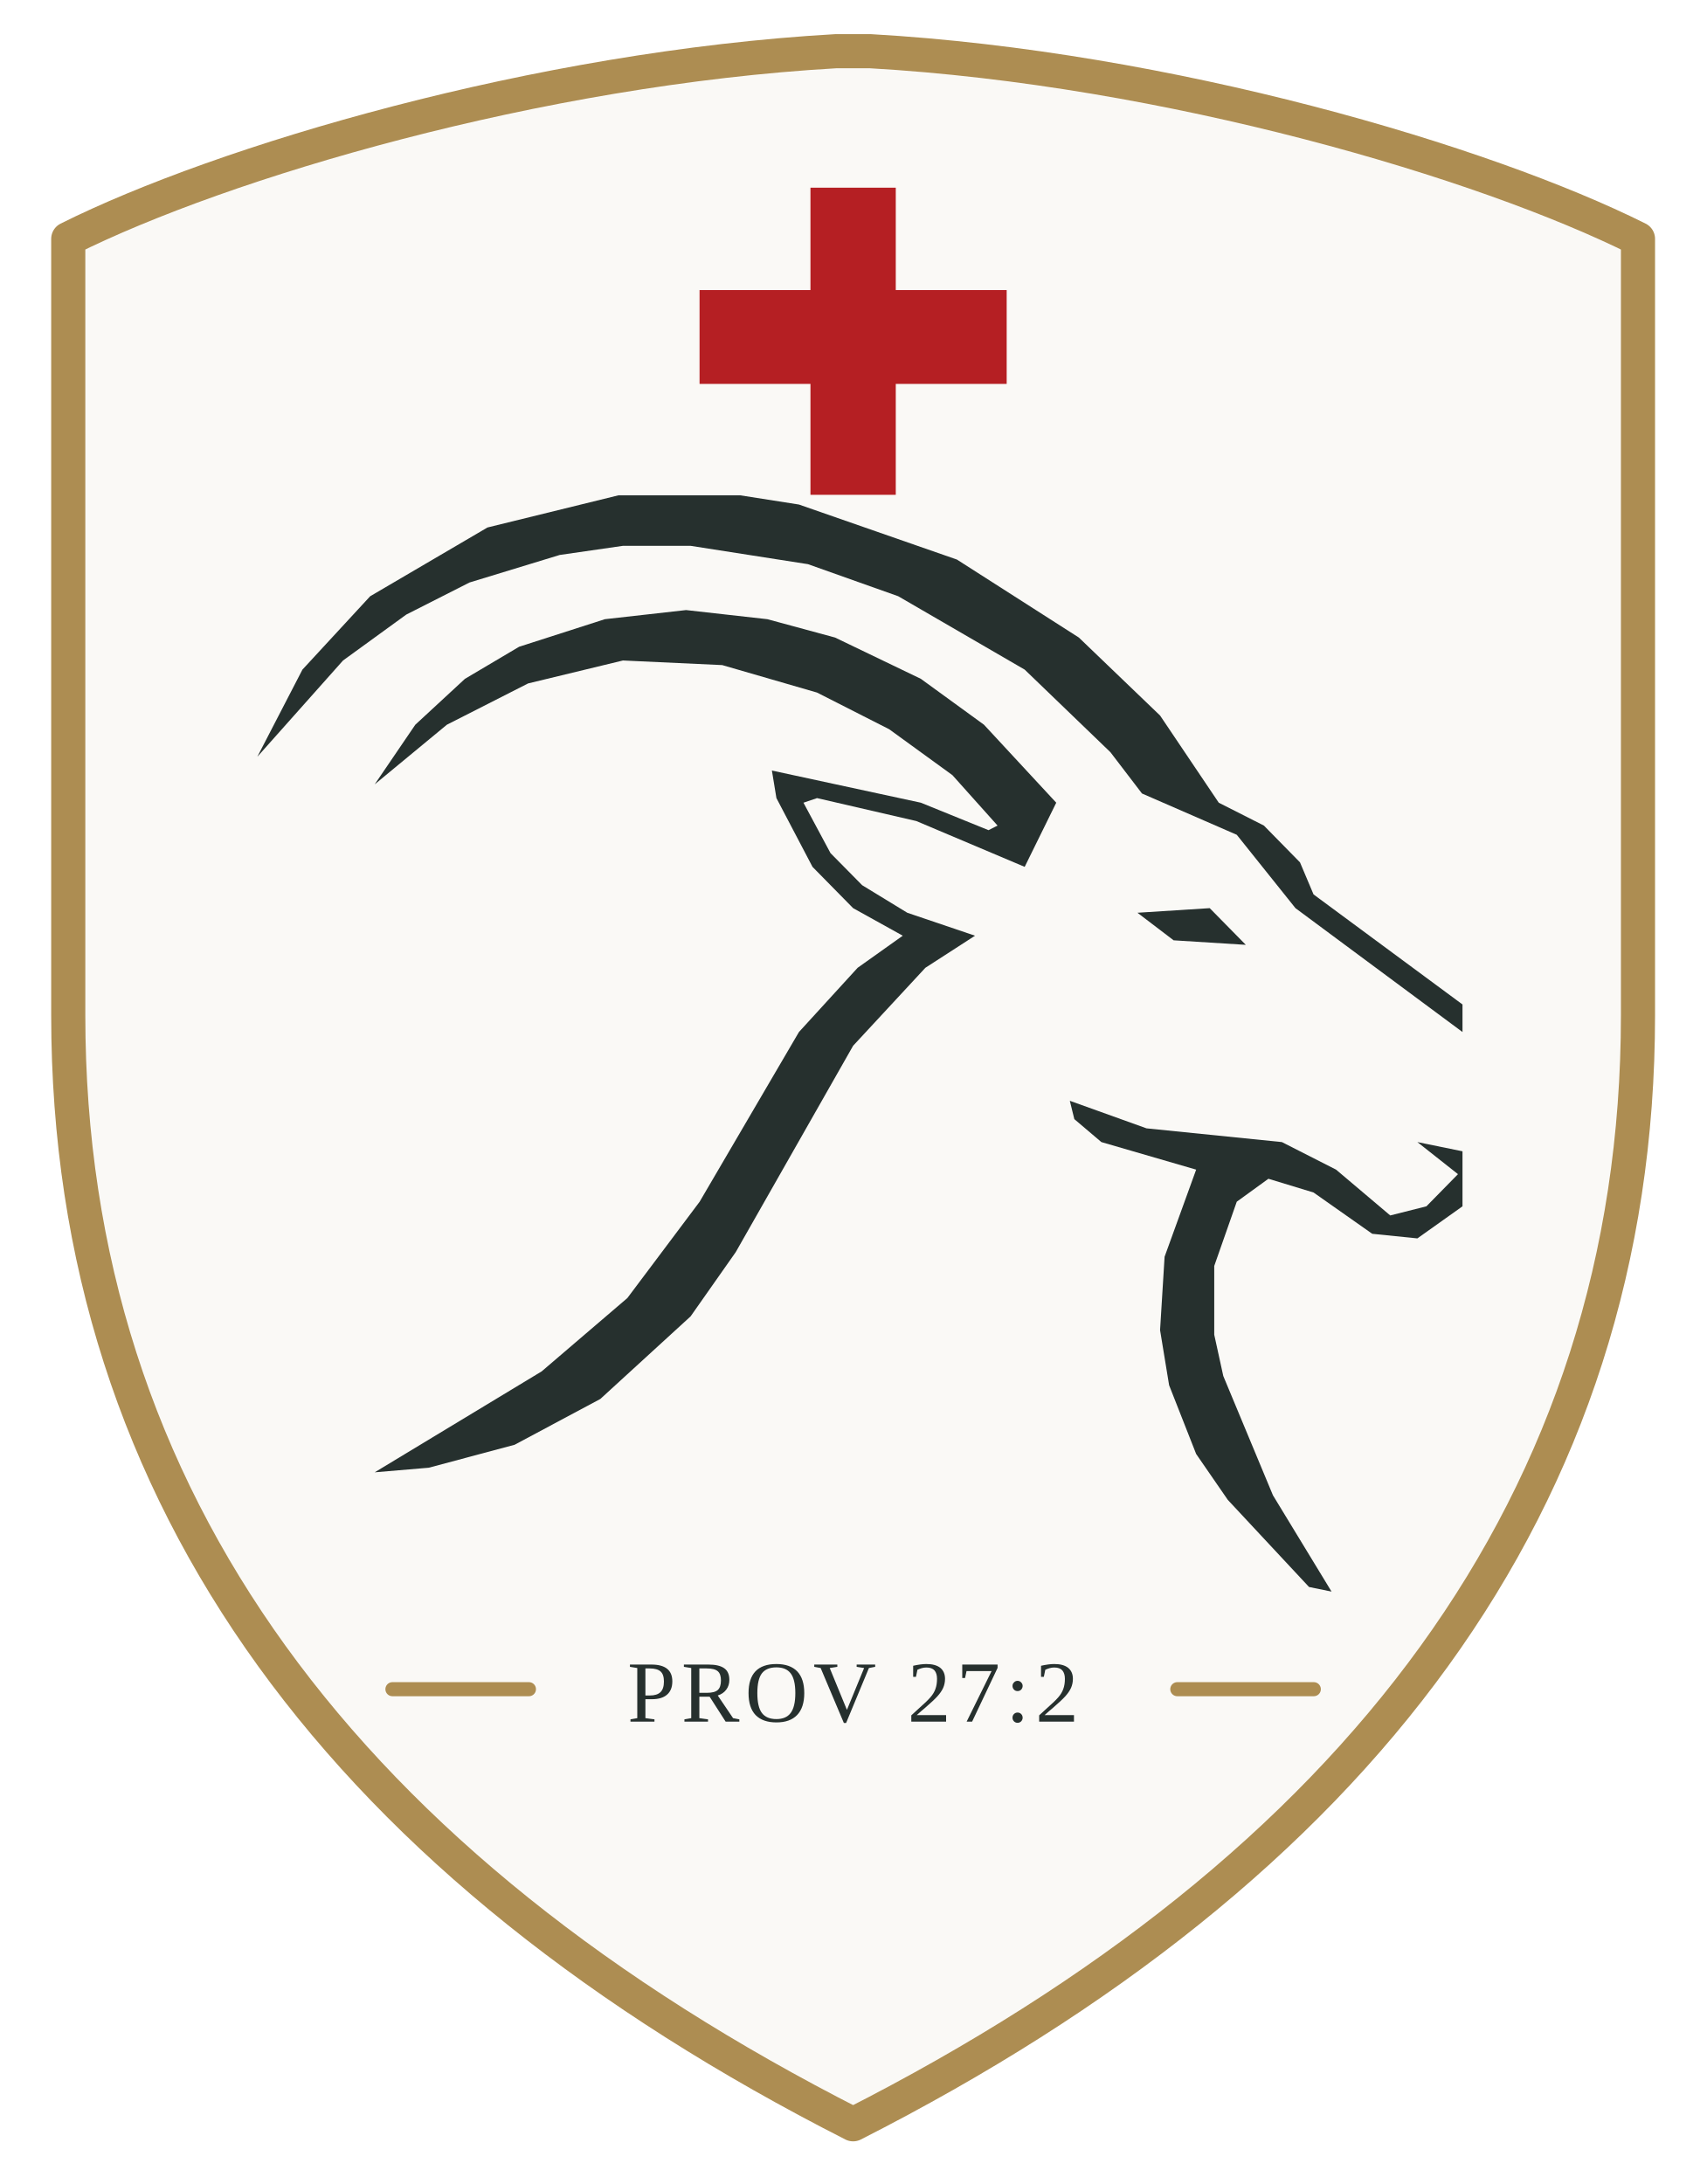
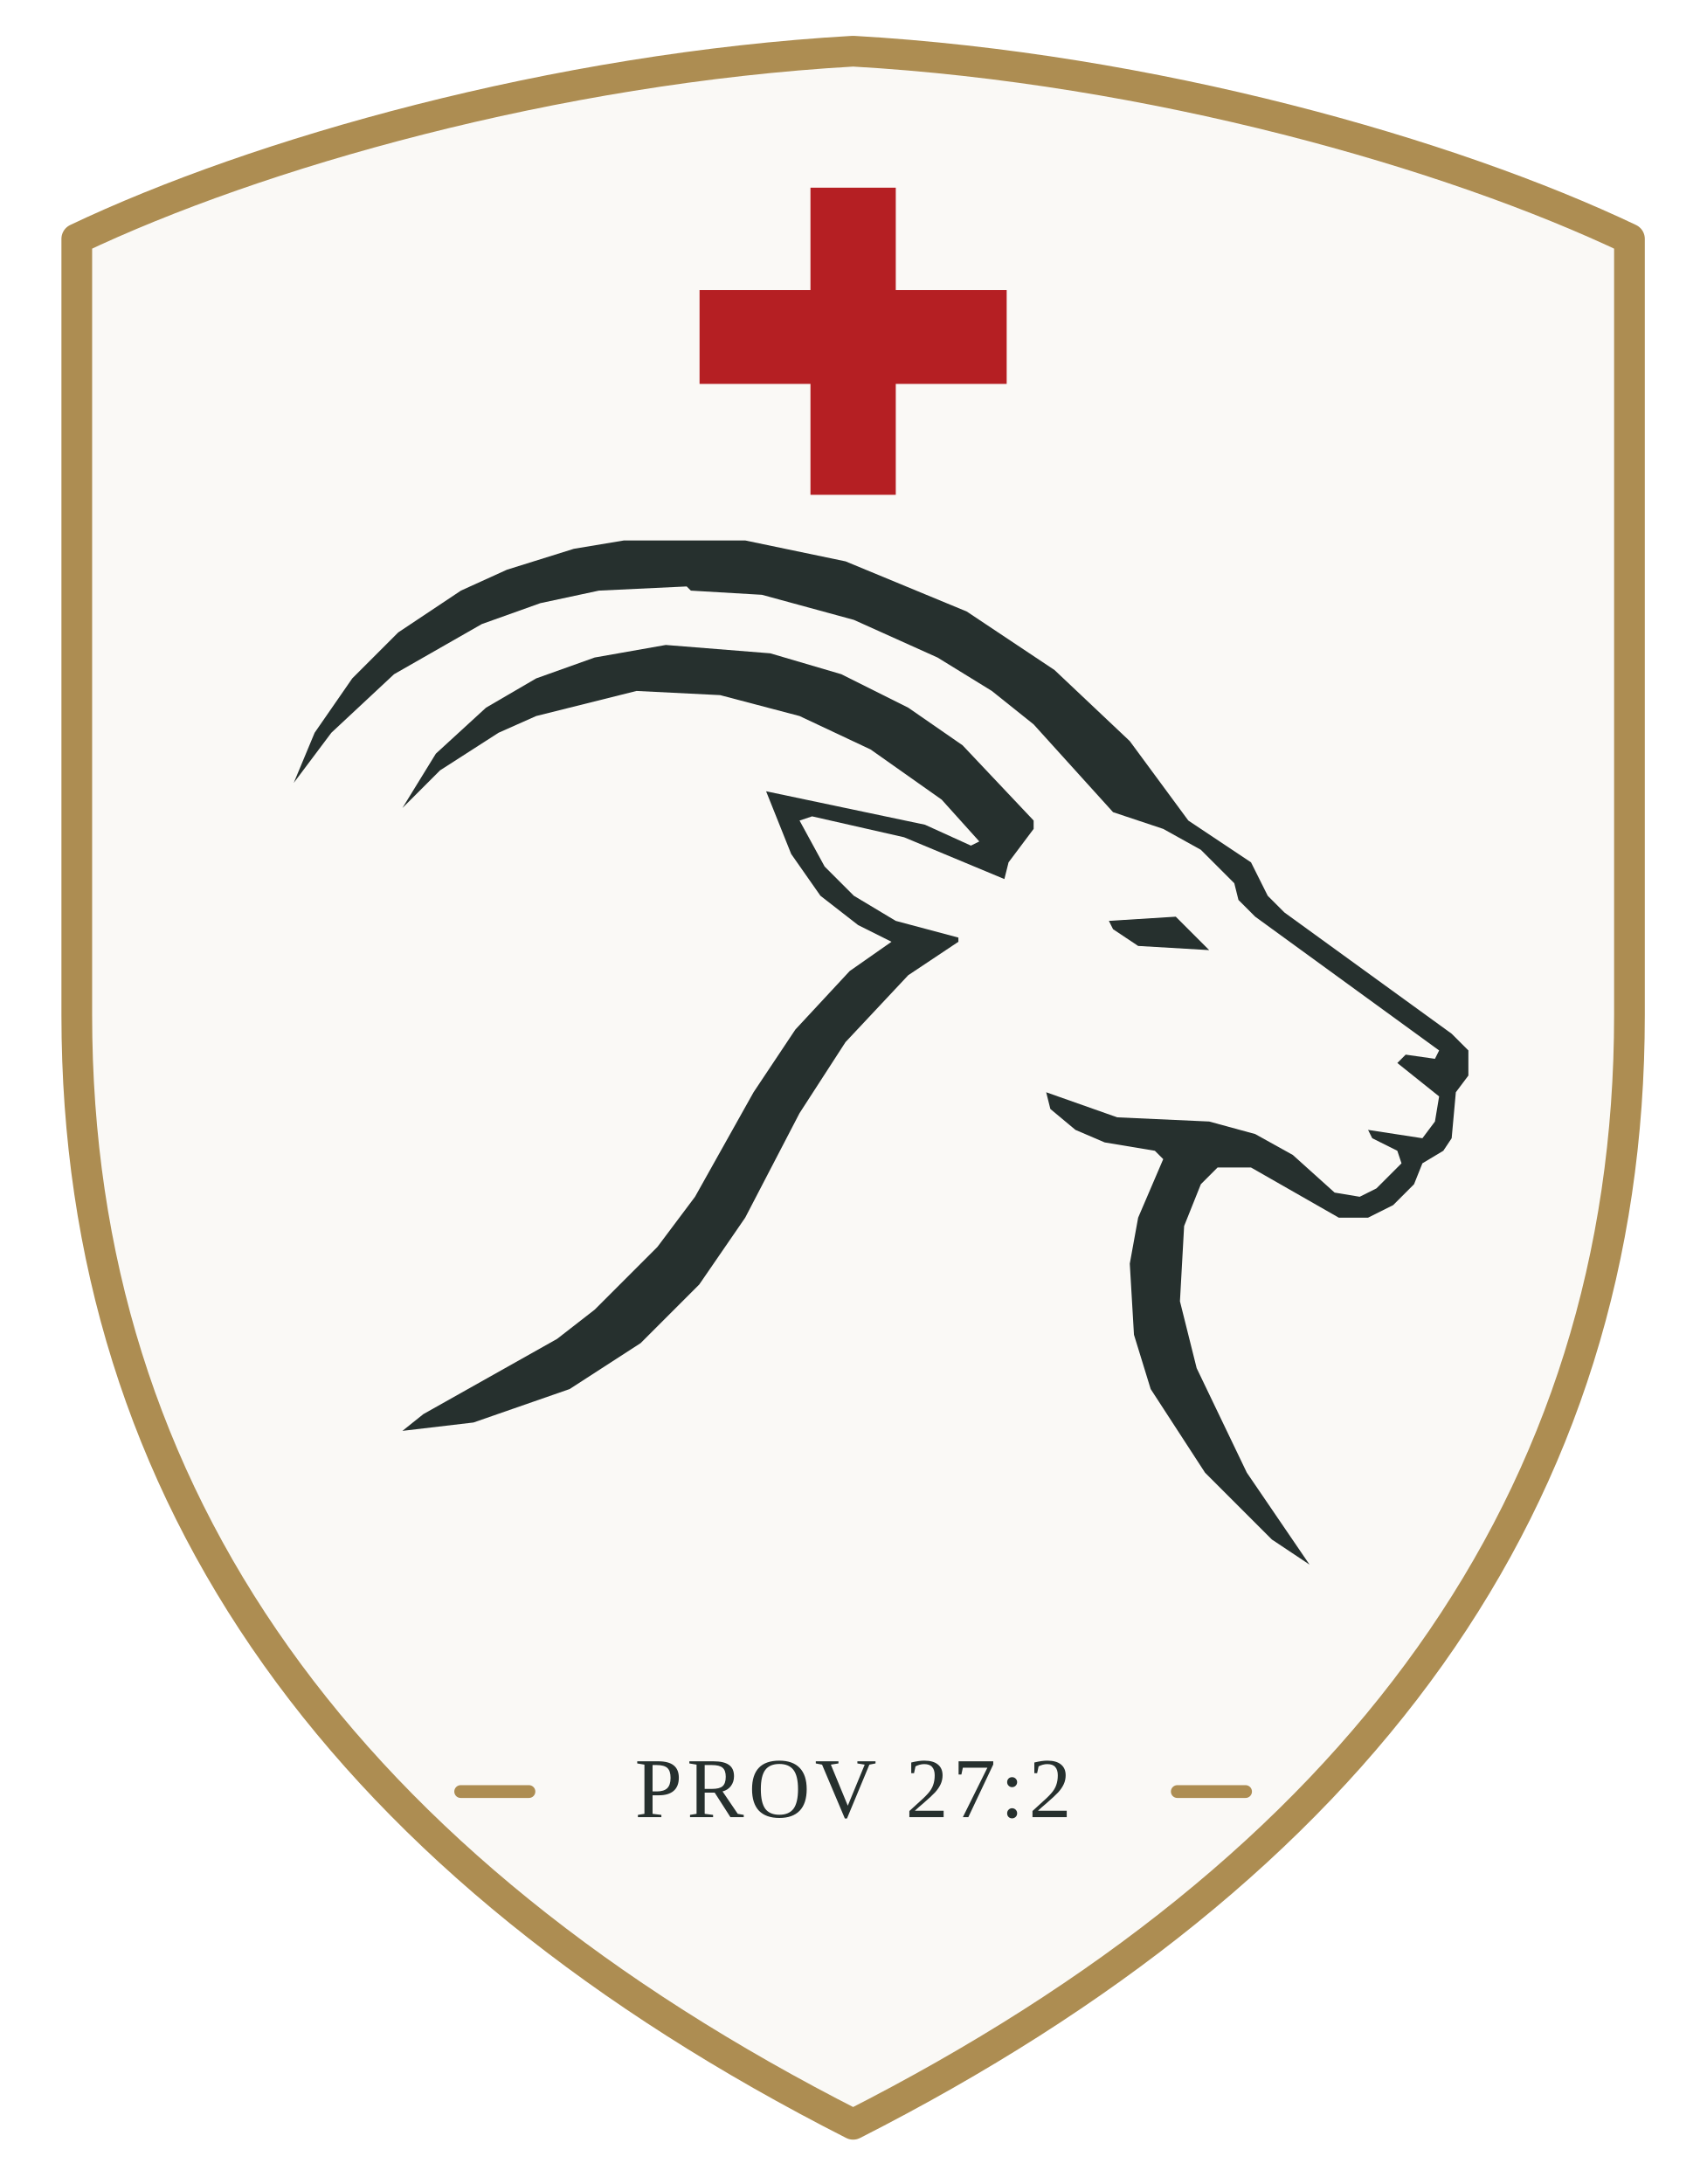
<svg xmlns="http://www.w3.org/2000/svg" viewBox="0 0 200 256" role="img" aria-labelledby="crest-title">
-   <path d="M100 6 Q100 6 102 6 C137 8 174 19 192 28 L192 119 C192 176 159 219 100 249 C41 219 8 176 8 119 L8 28 C26 19 63 8 98 6 Z" fill="#FAF9F6" stroke="#AD8D52" stroke-width="4" stroke-linejoin="round" />
+   <path d="M100 6 C135 8 170 18 191 28 L191 119 C191 176 159 219 100 249 C41 219 9 176 9 119 L9 28 C30 18 65 8 100 6 Z" fill="#FAF9F6" stroke="#AD8D52" stroke-width="3.6" stroke-linejoin="round" />
  <path d="M95 22 H105 V34 H118 V45 H105 V58 H95 V45 H82 V34 H95 Z" fill="#B51F23" />
-   <path fill="#26302E" fill-rule="evenodd" d="M125.40,129.03 L125.93,131.18 L129.10,133.87 L140.21,137.10 L136.51,147.31 L135.98,155.91 L137.04,162.37 L140.21,170.43 L143.92,175.81 L153.44,186.02 L156.08,186.56 L149.21,175.27 L143.39,161.29 L142.33,156.45 L142.33,148.39 L144.97,140.86 L148.68,138.17 L153.97,139.78 L160.85,144.62 L166.14,145.16 L171.43,141.40 L171.43,134.95 L166.14,133.87 L170.90,137.63 L167.20,141.40 L162.96,142.47 L156.61,137.10 L150.26,133.87 L134.39,132.26 Z M133.33,106.99 L137.57,110.22 L146.03,110.75 L141.80,106.45 Z M115.34,84.95 L107.94,79.57 L97.88,74.73 L89.95,72.58 L80.42,71.51 L70.90,72.58 L60.85,75.81 L54.50,79.57 L48.68,84.95 L43.92,91.94 L52.38,84.95 L61.90,80.11 L73.02,77.42 L84.66,77.96 L95.77,81.18 L104.23,85.48 L111.64,90.86 L116.93,96.77 L115.87,97.31 L107.94,94.09 L90.48,90.32 L91.01,93.55 L95.24,101.61 L100.00,106.45 L105.82,109.68 L100.53,113.44 L93.65,120.97 L82.01,140.86 L73.54,152.15 L63.49,160.75 L43.92,172.58 L50.26,172.04 L60.32,169.35 L70.37,163.98 L80.95,154.30 L86.24,146.77 L100.00,122.58 L108.47,113.44 L114.29,109.68 L106.35,106.99 L101.06,103.76 L97.35,100.00 L94.18,94.09 L95.77,93.55 L107.41,96.24 L120.11,101.61 L123.81,94.09 Z M30.16,88.71 L40.21,77.42 L47.62,72.04 L55.03,68.28 L65.61,65.05 L73.02,63.98 L80.95,63.98 L94.71,66.13 L105.29,69.89 L120.11,78.49 L130.16,88.17 L133.86,93.01 L144.97,97.85 L151.85,106.45 L171.43,120.97 L171.43,117.74 L153.97,104.84 L152.38,101.08 L148.15,96.77 L142.86,94.09 L135.98,83.87 L126.46,74.73 L112.17,65.59 L93.65,59.14 L86.77,58.06 L72.49,58.06 L57.14,61.83 L43.39,69.89 L35.45,78.49 Z" />
-   <path d="M46 198 H62 M138 198 H154" fill="none" stroke="#AD8D52" stroke-width="1.65" stroke-linecap="round" />
-   <text x="100" y="201.8" font-family="Georgia, 'Times New Roman', serif" text-anchor="middle" font-size="10.2" letter-spacing=".65" fill="#26302E">PROV 27:2</text>
+   <path d="M 129.98,107.94 L 130.47,108.92 L 133.41,110.88 L 141.74,111.37 L 137.82,107.45 Z M 112.83,87.36 L 106.46,82.95 L 98.62,79.03 L 90.29,76.58 L 78.04,75.60 L 69.71,77.07 L 62.85,79.52 L 56.97,82.95 L 51.09,88.34 L 47.17,94.71 L 51.58,90.30 L 58.44,85.89 L 62.85,83.93 L 74.61,80.99 L 84.41,81.48 L 93.72,83.93 L 102.05,87.85 L 110.38,93.73 L 114.79,98.63 L 113.81,99.12 L 108.42,96.67 L 89.80,92.75 L 92.74,100.10 L 96.17,105.00 L 100.58,108.43 L 104.50,110.39 L 99.60,113.82 L 93.23,120.68 L 88.33,128.03 L 81.47,140.28 L 77.06,146.16 L 69.71,153.51 L 65.30,156.94 L 49.62,165.76 L 47.17,167.72 L 55.50,166.74 L 66.77,162.82 L 75.10,157.43 L 81.96,150.57 L 87.35,142.73 L 93.72,130.48 L 99.11,122.15 L 106.46,114.31 L 112.34,110.39 L 112.34,109.90 L 104.99,107.94 L 100.09,105.00 L 96.66,101.57 L 93.72,96.18 L 95.19,95.69 L 105.97,98.14 L 117.73,103.04 L 118.22,101.08 L 121.16,97.16 L 121.16,96.18 Z M 41.29,79.52 L 36.88,85.89 L 34.43,91.77 L 38.84,85.89 L 46.19,79.03 L 56.48,73.15 L 63.34,70.70 L 70.20,69.23 L 80.49,68.74 L 80.98,69.23 L 89.31,69.72 L 100.09,72.66 L 109.89,77.07 L 116.26,80.99 L 121.16,84.91 L 130.47,95.20 L 136.35,97.16 L 140.76,99.61 L 144.68,103.53 L 145.17,105.49 L 147.13,107.45 L 168.69,123.13 L 168.20,124.11 L 164.77,123.62 L 163.79,124.60 L 168.69,128.52 L 168.20,131.46 L 166.73,133.42 L 160.36,132.44 L 160.85,133.42 L 163.79,134.89 L 164.28,136.36 L 161.34,139.30 L 159.38,140.28 L 156.44,139.79 L 151.54,135.38 L 147.13,132.93 L 141.74,131.46 L 130.96,130.97 L 122.63,128.03 L 123.12,129.99 L 126.06,132.44 L 129.49,133.91 L 135.37,134.89 L 136.35,135.87 L 133.41,142.73 L 132.43,148.12 L 132.92,156.45 L 134.88,162.82 L 141.25,172.62 L 149.09,180.46 L 153.50,183.40 L 146.15,172.62 L 140.27,160.37 L 138.31,152.53 L 138.80,143.71 L 140.76,138.81 L 142.72,136.85 L 146.64,136.85 L 156.93,142.73 L 160.36,142.73 L 163.30,141.26 L 165.75,138.81 L 166.73,136.36 L 169.18,134.89 L 170.16,133.42 L 170.65,128.03 L 172.12,126.07 L 172.12,123.13 L 170.16,121.17 L 150.56,106.96 L 148.60,105.00 L 146.64,101.08 L 139.29,96.18 L 132.43,86.87 L 123.61,78.54 L 113.32,71.68 L 99.11,65.80 L 87.35,63.35 L 73.14,63.35 L 67.26,64.33 L 59.42,66.78 L 54.03,69.23 L 46.68,74.13 Z" fill="#26302E" fill-rule="evenodd" />
+   <path d="M54 210 H62 M138 210 H146" stroke="#AD8D52" stroke-width="1.5" stroke-linecap="round" />
+   <text x="100" y="213" font-family="Georgia,Times New Roman,serif" font-size="10" letter-spacing=".55" text-anchor="middle" fill="#26302E">PROV 27:2</text>
</svg>
